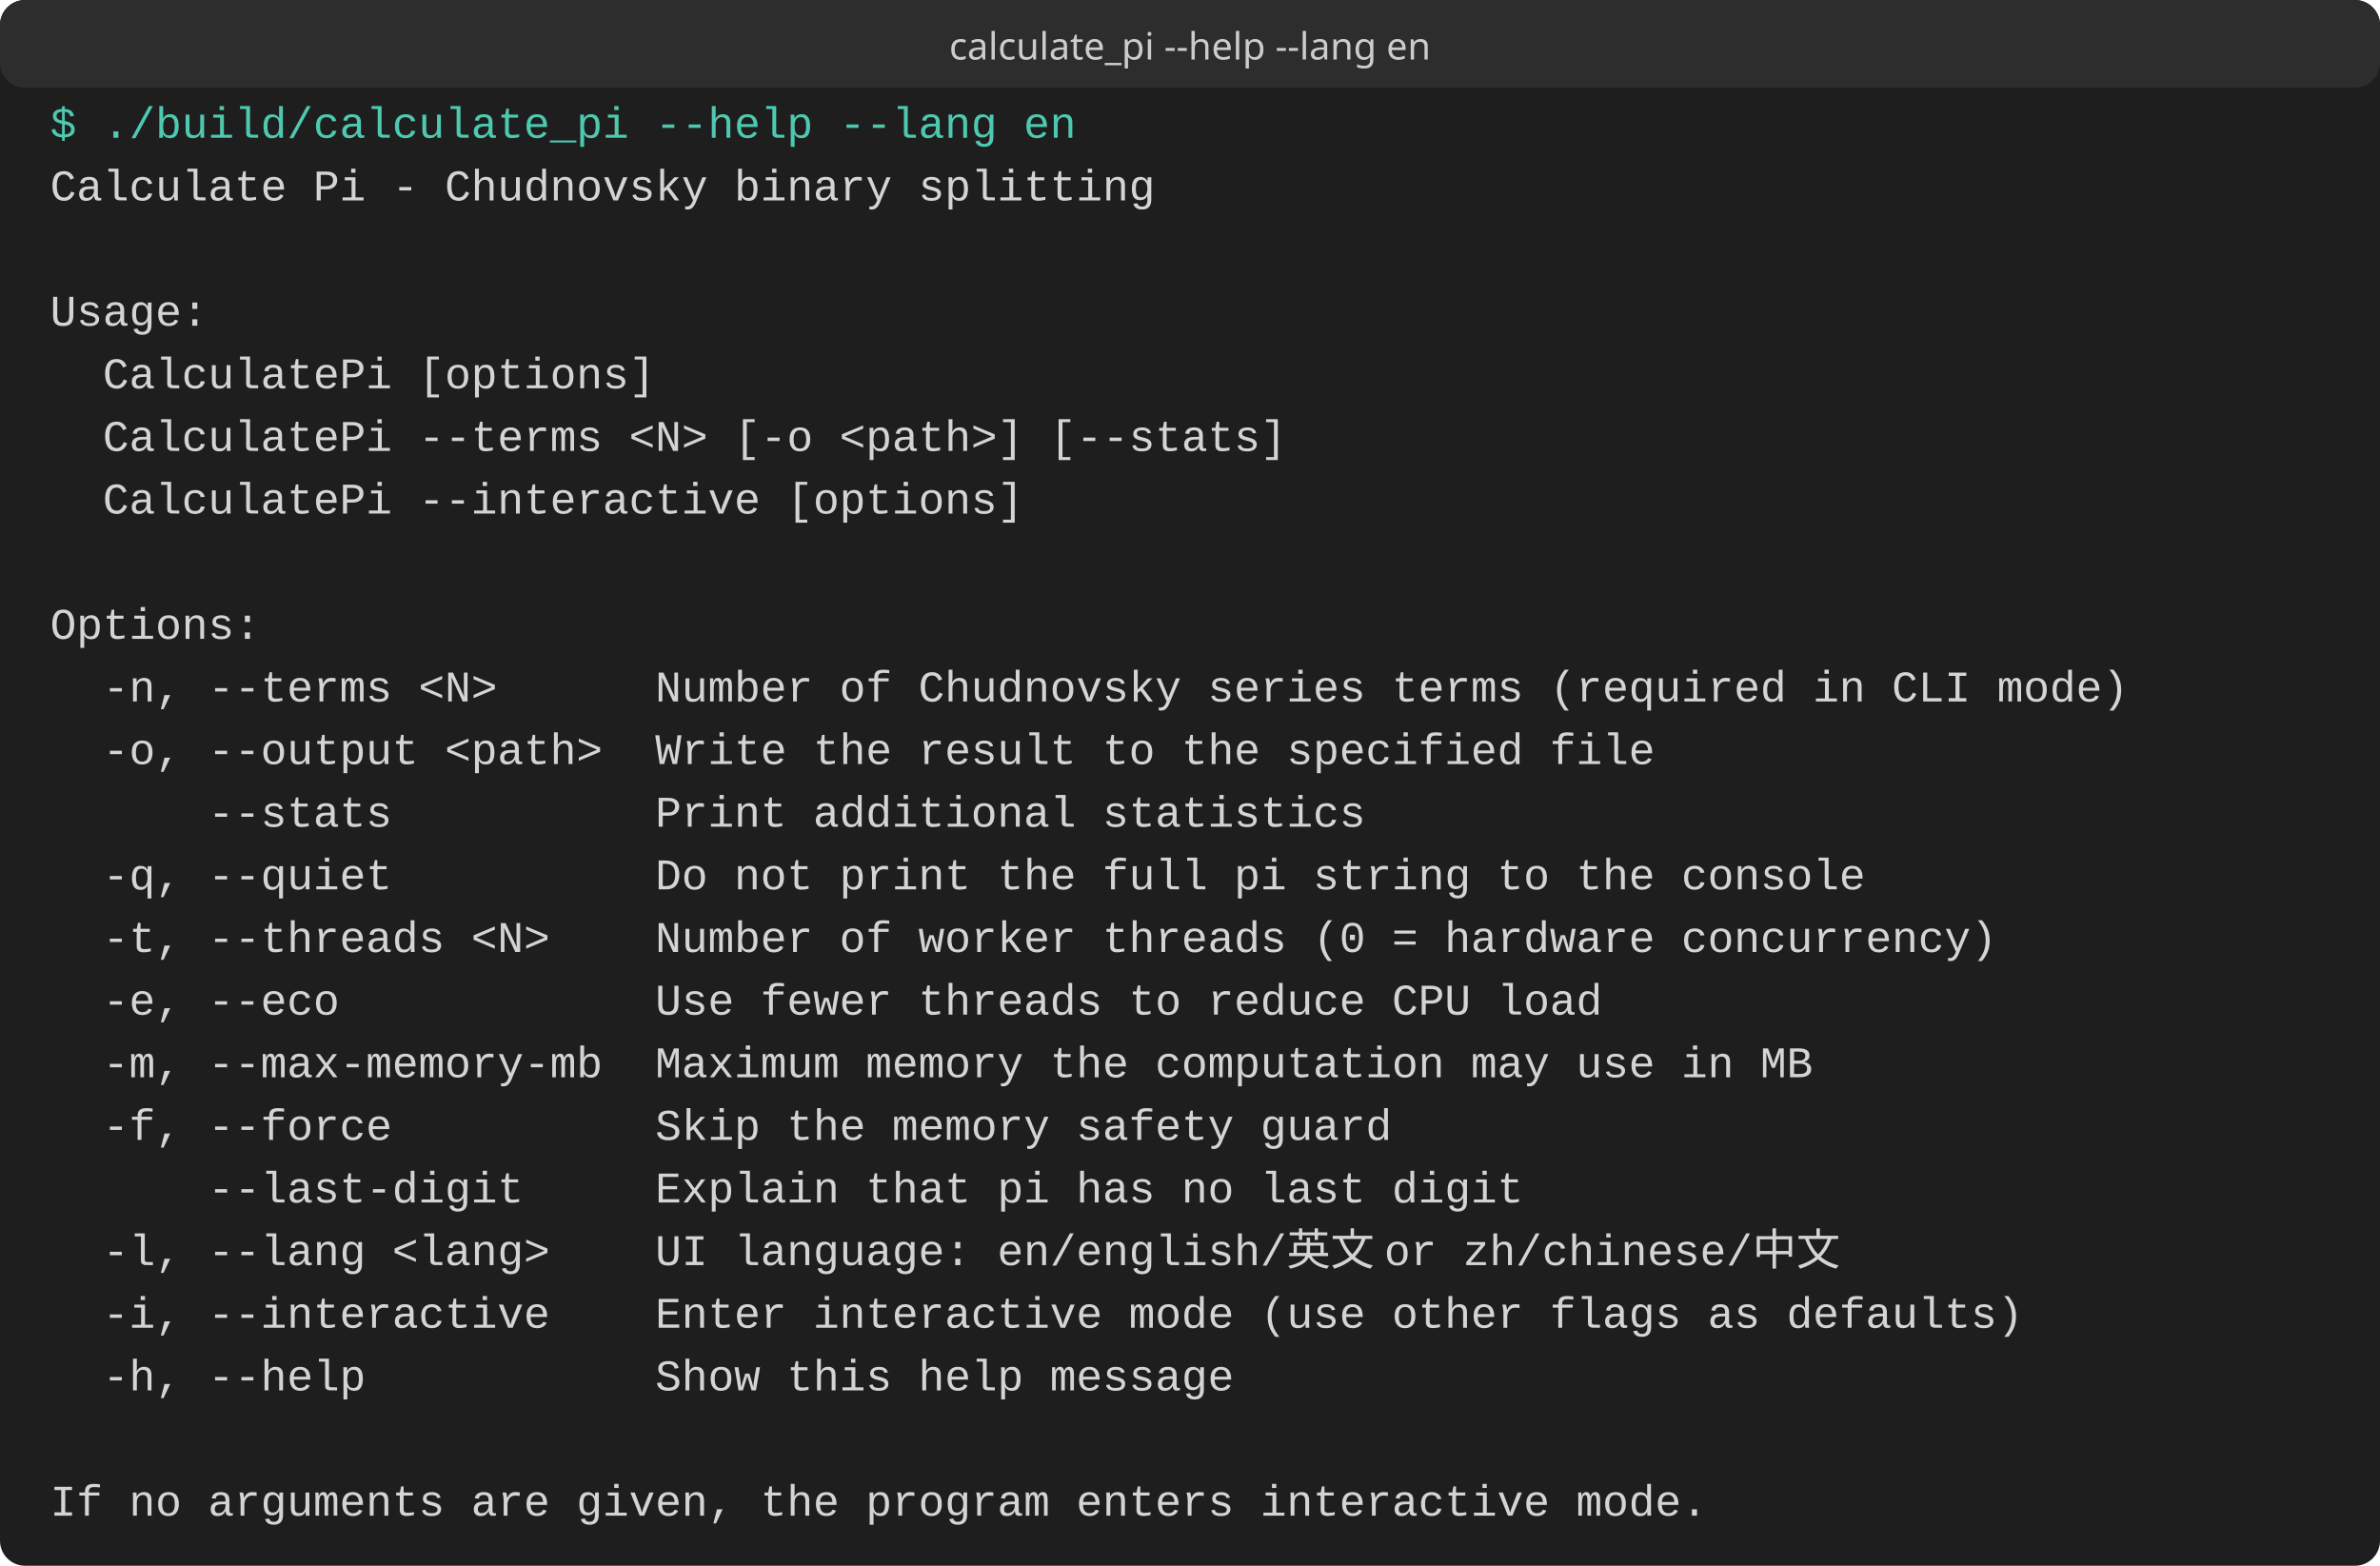
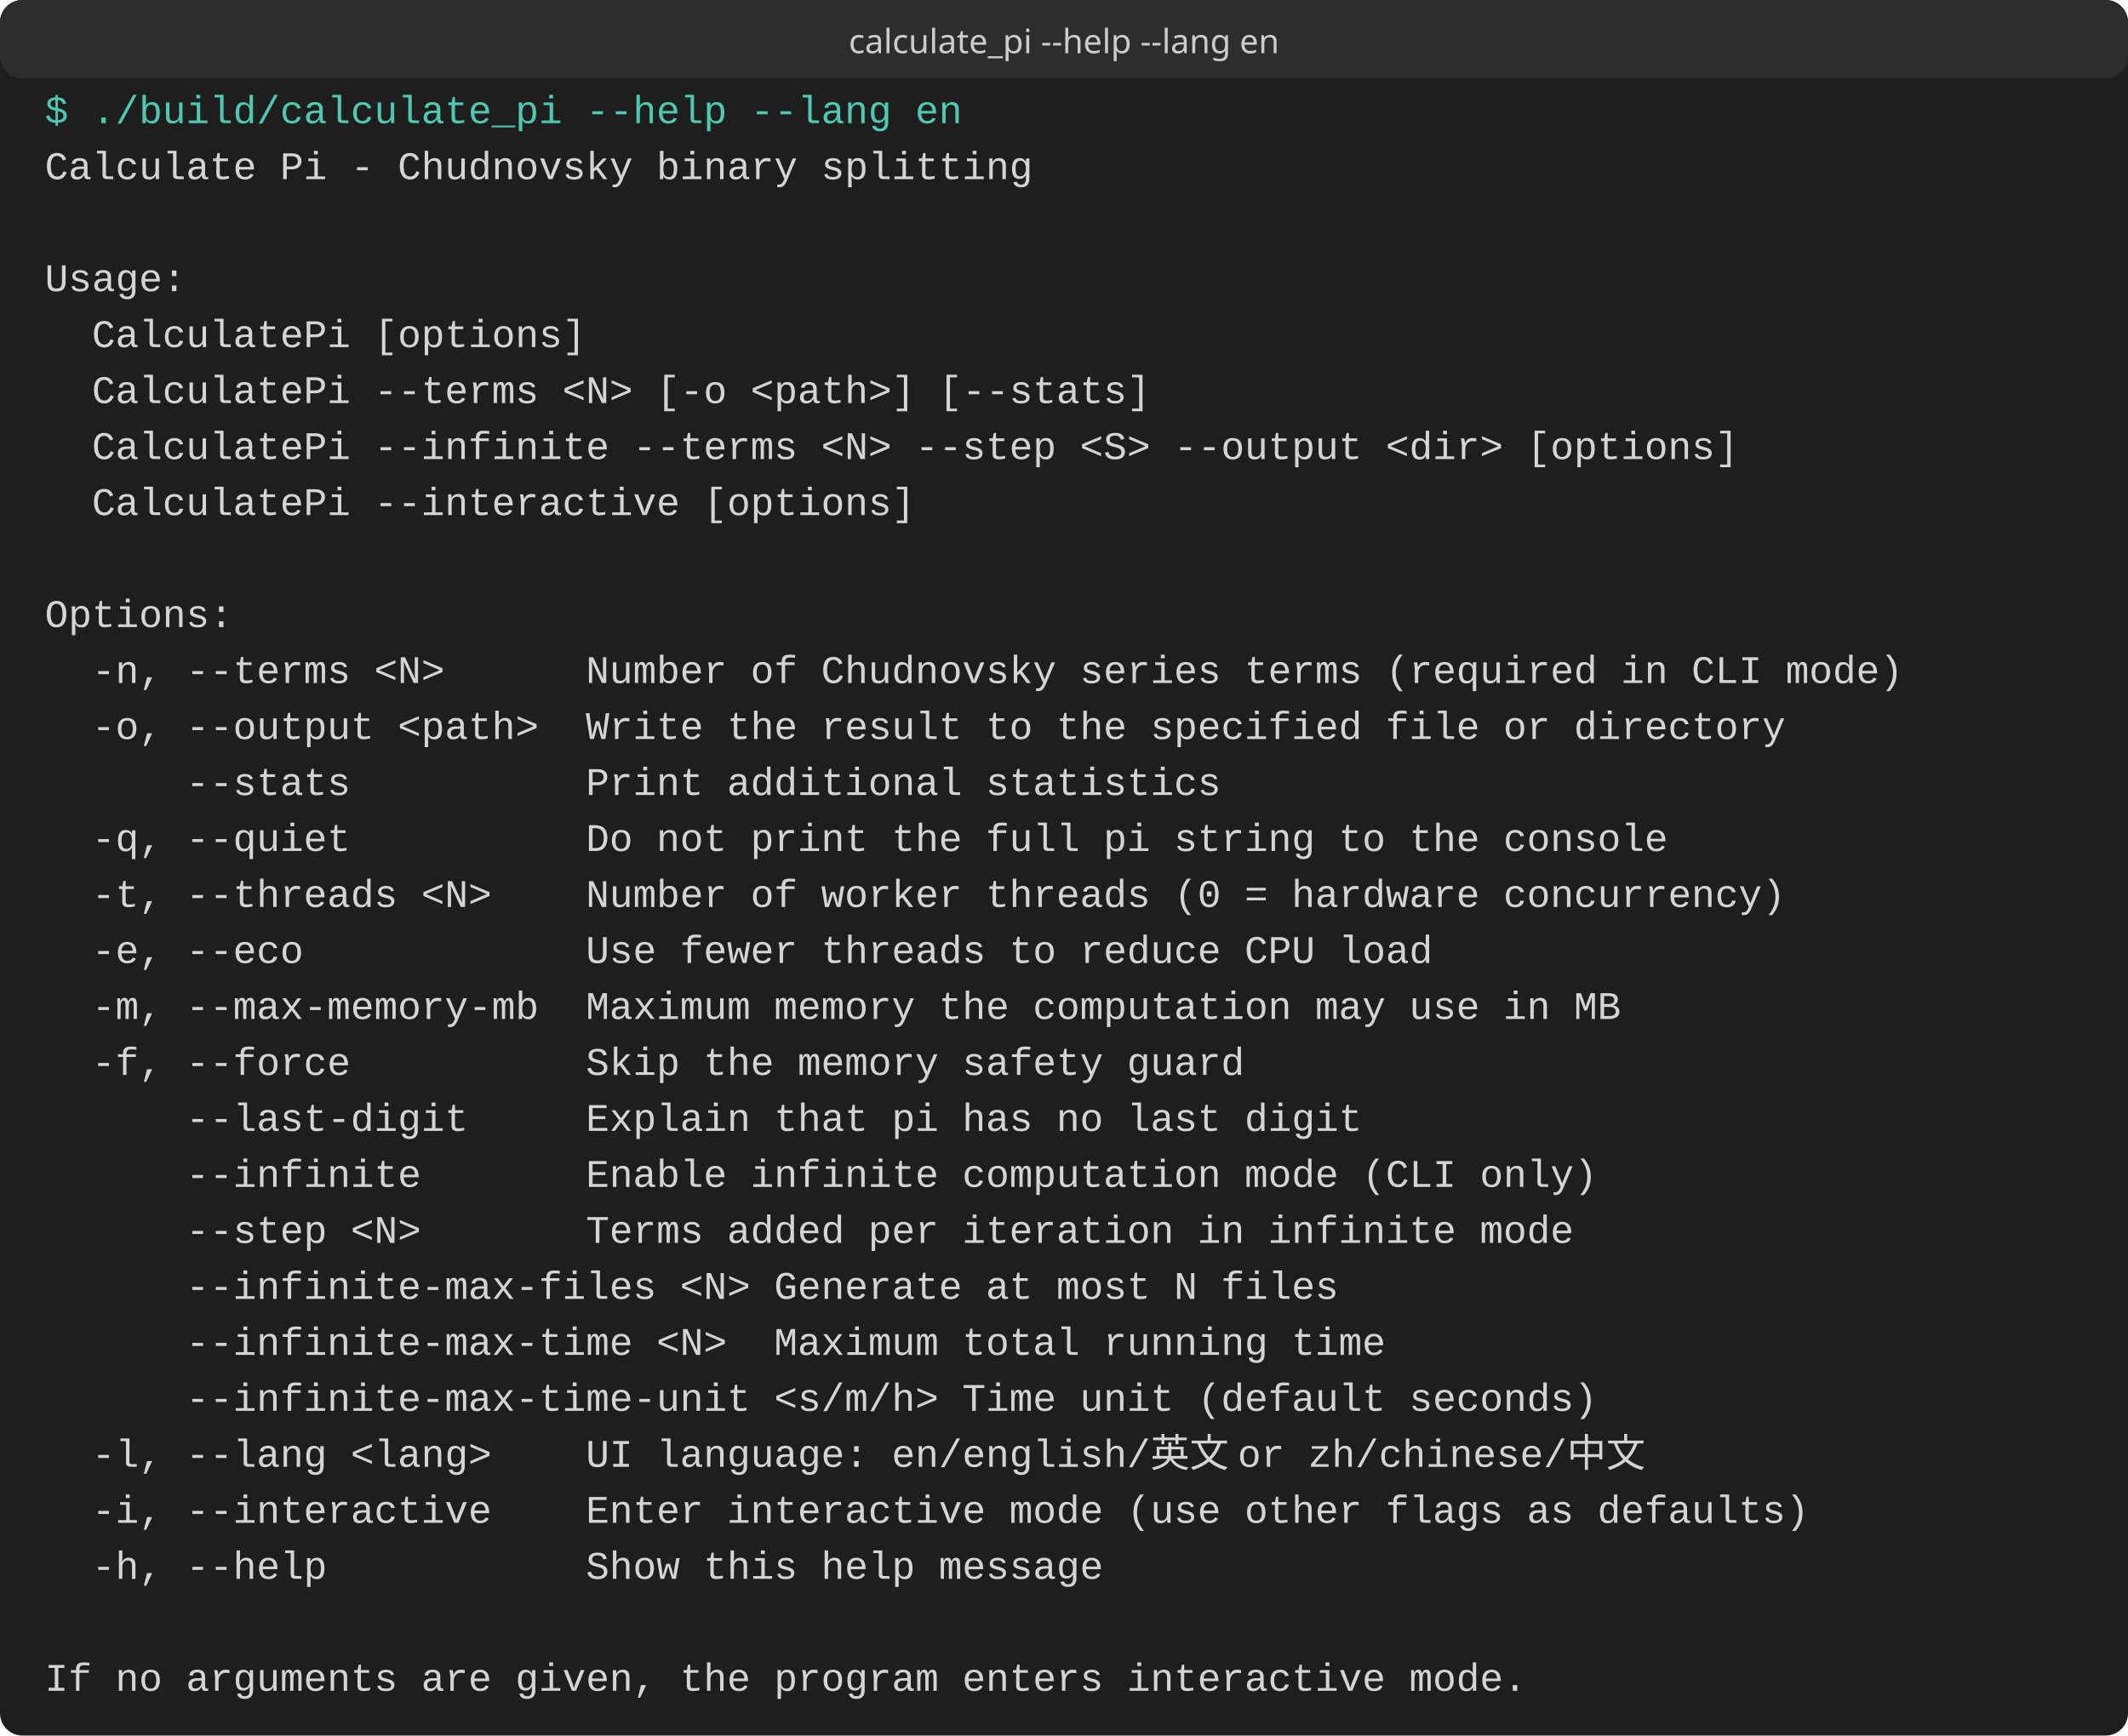
- <svg xmlns="http://www.w3.org/2000/svg" width="760" height="500" viewBox="0 0 760 500" role="img" aria-label="calculate_pi --help --lang en">
-   <rect width="760" height="500" rx="8" ry="8" fill="#1e1e1e" />
+ <svg xmlns="http://www.w3.org/2000/svg" width="760" height="620" viewBox="0 0 760 620" role="img" aria-label="calculate_pi --help --lang en">
+   <rect width="760" height="620" rx="8" ry="8" fill="#1e1e1e" />
  <rect width="760" height="28" rx="8" ry="8" fill="#2d2d2d" />
  <text x="380" y="19.0" fill="#cccccc" font-family="sans-serif" font-size="12" text-anchor="middle">calculate_pi --help --lang en</text>
  <text x="16" y="44" fill="#4ec9b0" font-family="Consolas, Monaco, 'Courier New', monospace" font-size="14" xml:space="preserve">$ ./build/calculate_pi --help --lang en</text>
  <text x="16" y="64" fill="#d4d4d4" font-family="Consolas, Monaco, 'Courier New', monospace" font-size="14" xml:space="preserve">Calculate Pi - Chudnovsky binary splitting</text>
  <text x="16" y="84" fill="#d4d4d4" font-family="Consolas, Monaco, 'Courier New', monospace" font-size="14" xml:space="preserve" />
  <text x="16" y="104" fill="#d4d4d4" font-family="Consolas, Monaco, 'Courier New', monospace" font-size="14" xml:space="preserve">Usage:</text>
  <text x="16" y="124" fill="#d4d4d4" font-family="Consolas, Monaco, 'Courier New', monospace" font-size="14" xml:space="preserve">  CalculatePi [options]</text>
  <text x="16" y="144" fill="#d4d4d4" font-family="Consolas, Monaco, 'Courier New', monospace" font-size="14" xml:space="preserve">  CalculatePi --terms &lt;N&gt; [-o &lt;path&gt;] [--stats]</text>
-   <text x="16" y="164" fill="#d4d4d4" font-family="Consolas, Monaco, 'Courier New', monospace" font-size="14" xml:space="preserve">  CalculatePi --interactive [options]</text>
-   <text x="16" y="184" fill="#d4d4d4" font-family="Consolas, Monaco, 'Courier New', monospace" font-size="14" xml:space="preserve" />
-   <text x="16" y="204" fill="#d4d4d4" font-family="Consolas, Monaco, 'Courier New', monospace" font-size="14" xml:space="preserve">Options:</text>
-   <text x="16" y="224" fill="#d4d4d4" font-family="Consolas, Monaco, 'Courier New', monospace" font-size="14" xml:space="preserve">  -n, --terms &lt;N&gt;      Number of Chudnovsky series terms (required in CLI mode)</text>
-   <text x="16" y="244" fill="#d4d4d4" font-family="Consolas, Monaco, 'Courier New', monospace" font-size="14" xml:space="preserve">  -o, --output &lt;path&gt;  Write the result to the specified file</text>
-   <text x="16" y="264" fill="#d4d4d4" font-family="Consolas, Monaco, 'Courier New', monospace" font-size="14" xml:space="preserve">      --stats          Print additional statistics</text>
-   <text x="16" y="284" fill="#d4d4d4" font-family="Consolas, Monaco, 'Courier New', monospace" font-size="14" xml:space="preserve">  -q, --quiet          Do not print the full pi string to the console</text>
-   <text x="16" y="304" fill="#d4d4d4" font-family="Consolas, Monaco, 'Courier New', monospace" font-size="14" xml:space="preserve">  -t, --threads &lt;N&gt;    Number of worker threads (0 = hardware concurrency)</text>
-   <text x="16" y="324" fill="#d4d4d4" font-family="Consolas, Monaco, 'Courier New', monospace" font-size="14" xml:space="preserve">  -e, --eco            Use fewer threads to reduce CPU load</text>
-   <text x="16" y="344" fill="#d4d4d4" font-family="Consolas, Monaco, 'Courier New', monospace" font-size="14" xml:space="preserve">  -m, --max-memory-mb  Maximum memory the computation may use in MB</text>
-   <text x="16" y="364" fill="#d4d4d4" font-family="Consolas, Monaco, 'Courier New', monospace" font-size="14" xml:space="preserve">  -f, --force          Skip the memory safety guard</text>
-   <text x="16" y="384" fill="#d4d4d4" font-family="Consolas, Monaco, 'Courier New', monospace" font-size="14" xml:space="preserve">      --last-digit     Explain that pi has no last digit</text>
-   <text x="16" y="404" fill="#d4d4d4" font-family="Consolas, Monaco, 'Courier New', monospace" font-size="14" xml:space="preserve">  -l, --lang &lt;lang&gt;    UI language: en/english/英文 or zh/chinese/中文</text>
-   <text x="16" y="424" fill="#d4d4d4" font-family="Consolas, Monaco, 'Courier New', monospace" font-size="14" xml:space="preserve">  -i, --interactive    Enter interactive mode (use other flags as defaults)</text>
-   <text x="16" y="444" fill="#d4d4d4" font-family="Consolas, Monaco, 'Courier New', monospace" font-size="14" xml:space="preserve">  -h, --help           Show this help message</text>
-   <text x="16" y="464" fill="#d4d4d4" font-family="Consolas, Monaco, 'Courier New', monospace" font-size="14" xml:space="preserve" />
-   <text x="16" y="484" fill="#d4d4d4" font-family="Consolas, Monaco, 'Courier New', monospace" font-size="14" xml:space="preserve">If no arguments are given, the program enters interactive mode.</text>
+   <text x="16" y="164" fill="#d4d4d4" font-family="Consolas, Monaco, 'Courier New', monospace" font-size="14" xml:space="preserve">  CalculatePi --infinite --terms &lt;N&gt; --step &lt;S&gt; --output &lt;dir&gt; [options]</text>
+   <text x="16" y="184" fill="#d4d4d4" font-family="Consolas, Monaco, 'Courier New', monospace" font-size="14" xml:space="preserve">  CalculatePi --interactive [options]</text>
+   <text x="16" y="204" fill="#d4d4d4" font-family="Consolas, Monaco, 'Courier New', monospace" font-size="14" xml:space="preserve" />
+   <text x="16" y="224" fill="#d4d4d4" font-family="Consolas, Monaco, 'Courier New', monospace" font-size="14" xml:space="preserve">Options:</text>
+   <text x="16" y="244" fill="#d4d4d4" font-family="Consolas, Monaco, 'Courier New', monospace" font-size="14" xml:space="preserve">  -n, --terms &lt;N&gt;      Number of Chudnovsky series terms (required in CLI mode)</text>
+   <text x="16" y="264" fill="#d4d4d4" font-family="Consolas, Monaco, 'Courier New', monospace" font-size="14" xml:space="preserve">  -o, --output &lt;path&gt;  Write the result to the specified file or directory</text>
+   <text x="16" y="284" fill="#d4d4d4" font-family="Consolas, Monaco, 'Courier New', monospace" font-size="14" xml:space="preserve">      --stats          Print additional statistics</text>
+   <text x="16" y="304" fill="#d4d4d4" font-family="Consolas, Monaco, 'Courier New', monospace" font-size="14" xml:space="preserve">  -q, --quiet          Do not print the full pi string to the console</text>
+   <text x="16" y="324" fill="#d4d4d4" font-family="Consolas, Monaco, 'Courier New', monospace" font-size="14" xml:space="preserve">  -t, --threads &lt;N&gt;    Number of worker threads (0 = hardware concurrency)</text>
+   <text x="16" y="344" fill="#d4d4d4" font-family="Consolas, Monaco, 'Courier New', monospace" font-size="14" xml:space="preserve">  -e, --eco            Use fewer threads to reduce CPU load</text>
+   <text x="16" y="364" fill="#d4d4d4" font-family="Consolas, Monaco, 'Courier New', monospace" font-size="14" xml:space="preserve">  -m, --max-memory-mb  Maximum memory the computation may use in MB</text>
+   <text x="16" y="384" fill="#d4d4d4" font-family="Consolas, Monaco, 'Courier New', monospace" font-size="14" xml:space="preserve">  -f, --force          Skip the memory safety guard</text>
+   <text x="16" y="404" fill="#d4d4d4" font-family="Consolas, Monaco, 'Courier New', monospace" font-size="14" xml:space="preserve">      --last-digit     Explain that pi has no last digit</text>
+   <text x="16" y="424" fill="#d4d4d4" font-family="Consolas, Monaco, 'Courier New', monospace" font-size="14" xml:space="preserve">      --infinite       Enable infinite computation mode (CLI only)</text>
+   <text x="16" y="444" fill="#d4d4d4" font-family="Consolas, Monaco, 'Courier New', monospace" font-size="14" xml:space="preserve">      --step &lt;N&gt;       Terms added per iteration in infinite mode</text>
+   <text x="16" y="464" fill="#d4d4d4" font-family="Consolas, Monaco, 'Courier New', monospace" font-size="14" xml:space="preserve">      --infinite-max-files &lt;N&gt; Generate at most N files</text>
+   <text x="16" y="484" fill="#d4d4d4" font-family="Consolas, Monaco, 'Courier New', monospace" font-size="14" xml:space="preserve">      --infinite-max-time &lt;N&gt;  Maximum total running time</text>
+   <text x="16" y="504" fill="#d4d4d4" font-family="Consolas, Monaco, 'Courier New', monospace" font-size="14" xml:space="preserve">      --infinite-max-time-unit &lt;s/m/h&gt; Time unit (default seconds)</text>
+   <text x="16" y="524" fill="#d4d4d4" font-family="Consolas, Monaco, 'Courier New', monospace" font-size="14" xml:space="preserve">  -l, --lang &lt;lang&gt;    UI language: en/english/英文 or zh/chinese/中文</text>
+   <text x="16" y="544" fill="#d4d4d4" font-family="Consolas, Monaco, 'Courier New', monospace" font-size="14" xml:space="preserve">  -i, --interactive    Enter interactive mode (use other flags as defaults)</text>
+   <text x="16" y="564" fill="#d4d4d4" font-family="Consolas, Monaco, 'Courier New', monospace" font-size="14" xml:space="preserve">  -h, --help           Show this help message</text>
+   <text x="16" y="584" fill="#d4d4d4" font-family="Consolas, Monaco, 'Courier New', monospace" font-size="14" xml:space="preserve" />
+   <text x="16" y="604" fill="#d4d4d4" font-family="Consolas, Monaco, 'Courier New', monospace" font-size="14" xml:space="preserve">If no arguments are given, the program enters interactive mode.</text>
</svg>
